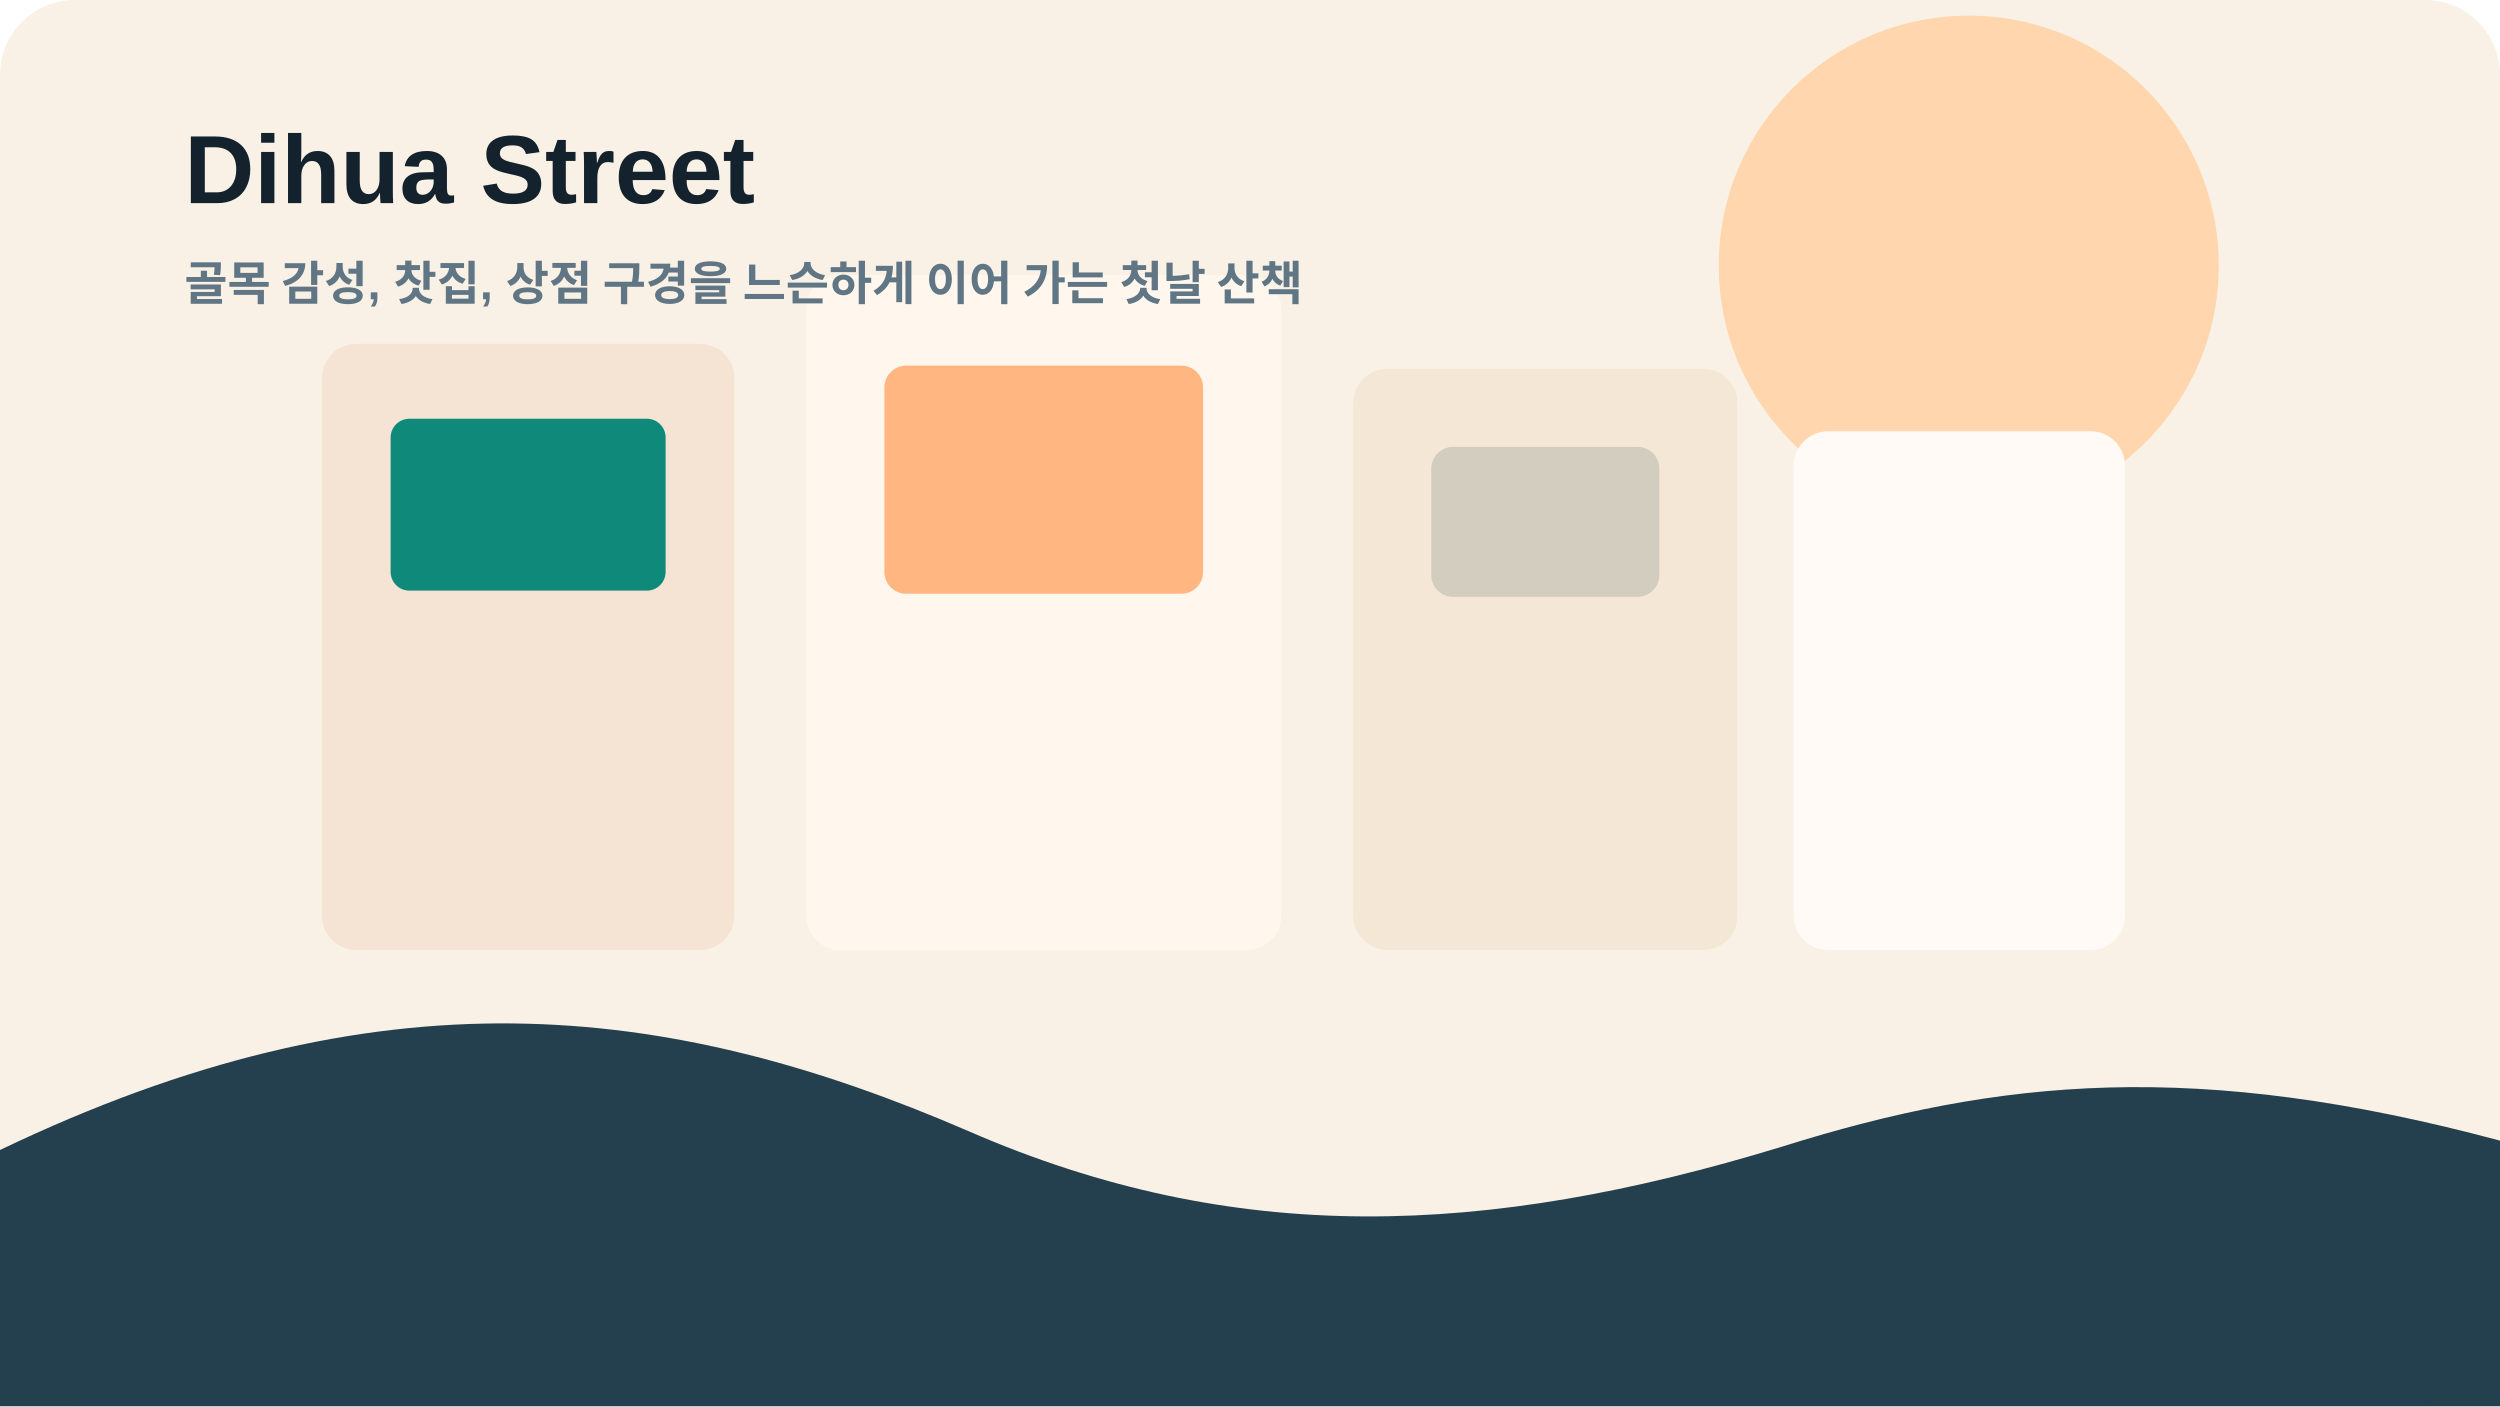
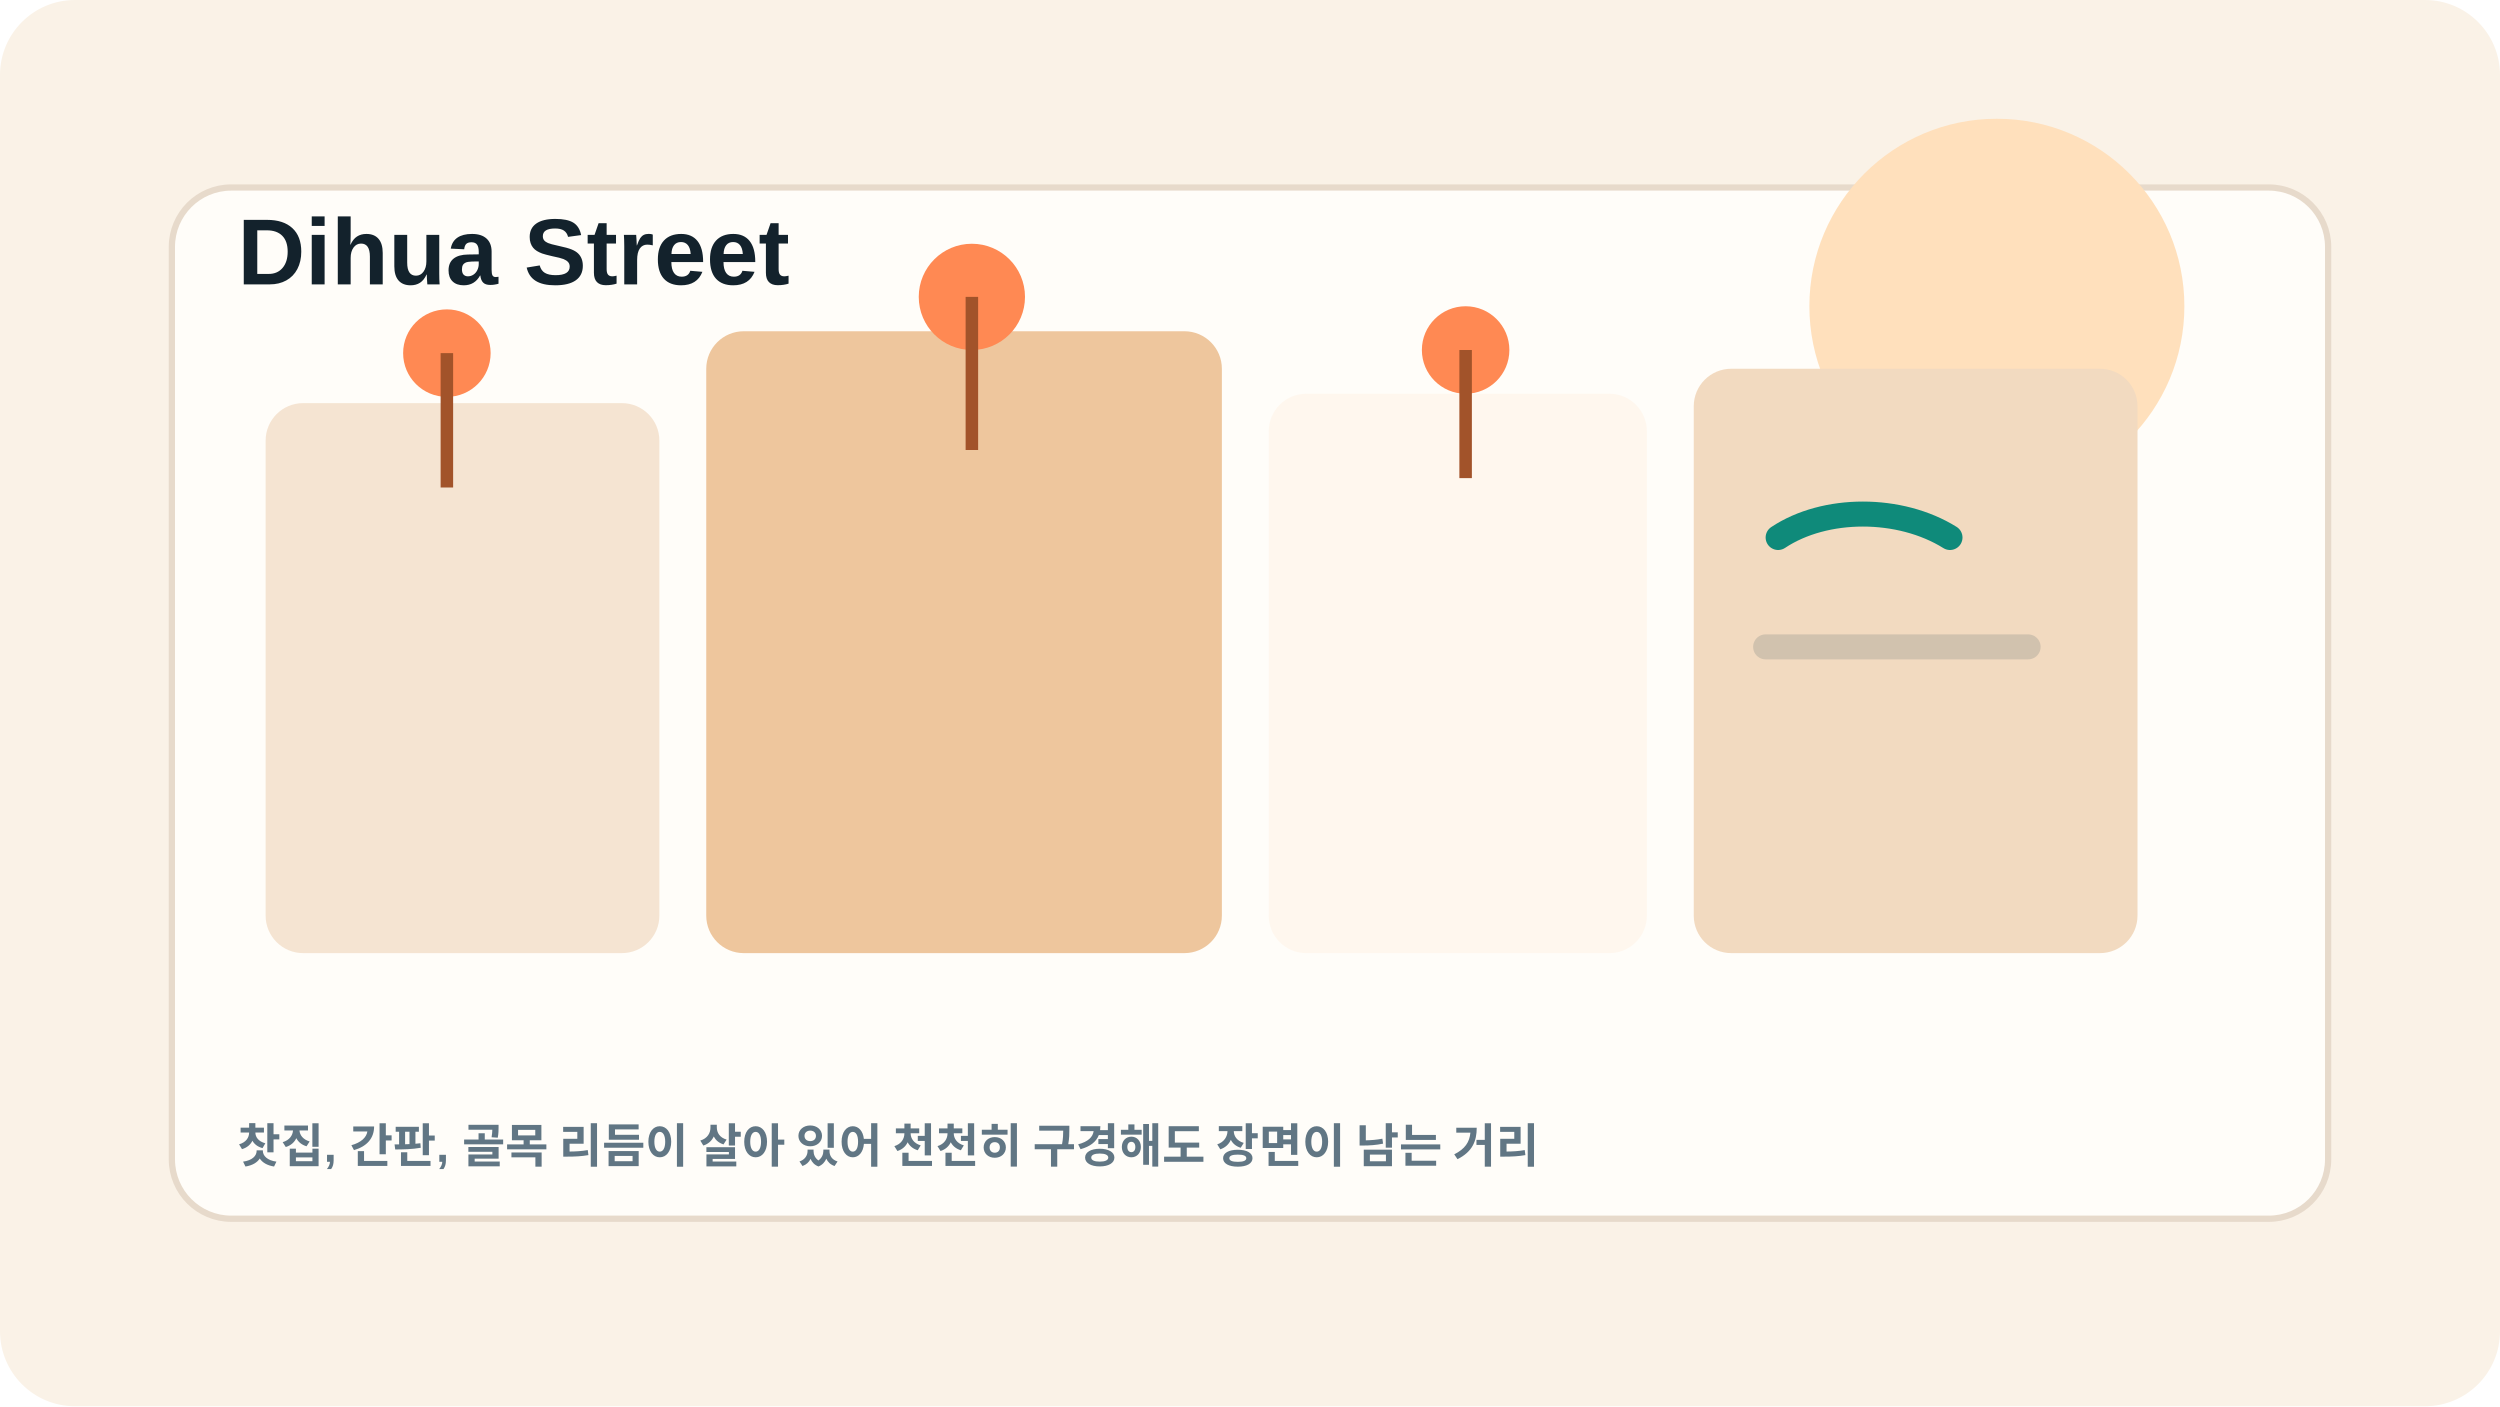
<svg xmlns="http://www.w3.org/2000/svg" width="1600" height="900" viewBox="0 0 1600 900" fill="none">
-   <rect width="1600" height="900" rx="48" fill="#FAF1E6" />
-   <circle cx="1260" cy="170" r="160" fill="#FFD6AD" />
-   <path d="M0 736C242 620 426 640 620 724C790 798 950 792 1140 734C1280 690 1406 678 1600 730V900H0V736Z" fill="#24404E" />
-   <rect x="206" y="220" width="264" height="388" rx="22" fill="#F5E4D4" />
-   <rect x="250" y="268" width="176" height="110" rx="12" fill="#0F8A7A" />
-   <rect x="516" y="176" width="304" height="432" rx="22" fill="#FFF7ED" />
-   <rect x="566" y="234" width="204" height="146" rx="14" fill="#FFB681" />
-   <rect x="866" y="236" width="246" height="372" rx="22" fill="#F4E7D6" />
-   <rect x="916" y="286" width="146" height="96" rx="14" fill="#24404E" fill-opacity="0.16" />
-   <rect x="1148" y="276" width="212" height="332" rx="22" fill="#FFFAF5" />
-   <text x="118" y="130" fill="#13222C" font-family="Pretendard, Arial, sans-serif" font-size="62" font-weight="800">Dihua Street</text>
-   <text x="118" y="192" fill="#617684" font-family="Pretendard, Arial, sans-serif" font-size="30" font-weight="600">골목 감성, 찻집, 상점 구경을 느슨하게 이어 가는 첫날 산책</text>
+   <rect width="1600" height="900" rx="48" fill="#FAF2E7" />
+   <rect x="110" y="120" width="1380" height="660" rx="38" fill="#FFFDF9" stroke="#E7DACB" stroke-width="4" />
+   <circle cx="1278" cy="196" r="120" fill="#FFE0BC" />
+   <rect x="170" y="258" width="252" height="352" rx="24" fill="#F5E4D2" />
+   <rect x="452" y="212" width="330" height="398" rx="24" fill="#EEC69D" />
+   <rect x="812" y="252" width="242" height="358" rx="24" fill="#FFF7EE" />
+   <rect x="1084" y="236" width="284" height="374" rx="24" fill="#F2DAC0" />
+   <circle cx="286" cy="226" r="28" fill="#FF8953" />
+   <circle cx="622" cy="190" r="34" fill="#FF8953" />
+   <circle cx="938" cy="224" r="28" fill="#FF8953" />
+   <path d="M286 226V312" stroke="#A2532A" stroke-width="8" />
+   <path d="M622 190V288" stroke="#A2532A" stroke-width="8" />
+   <path d="M938 224V306" stroke="#A2532A" stroke-width="8" />
+   <path d="M1138 344C1168 324 1216 324 1248 344" stroke="#0F8A7A" stroke-width="16" stroke-linecap="round" />
+   <path d="M1130 414H1298" stroke="#24404E" stroke-width="16" stroke-linecap="round" stroke-opacity="0.16" />
+   <text x="152" y="182" fill="#13222C" font-family="Pretendard, Arial, sans-serif" font-size="60" font-weight="800">Dihua Street</text>
+   <text x="152" y="744" fill="#617684" font-family="Pretendard, Arial, sans-serif" font-size="30" font-weight="600">찻집, 간판, 골목 리듬이 살아 있어 천천히 구경해도 장면이 남는 거리</text>
</svg>
